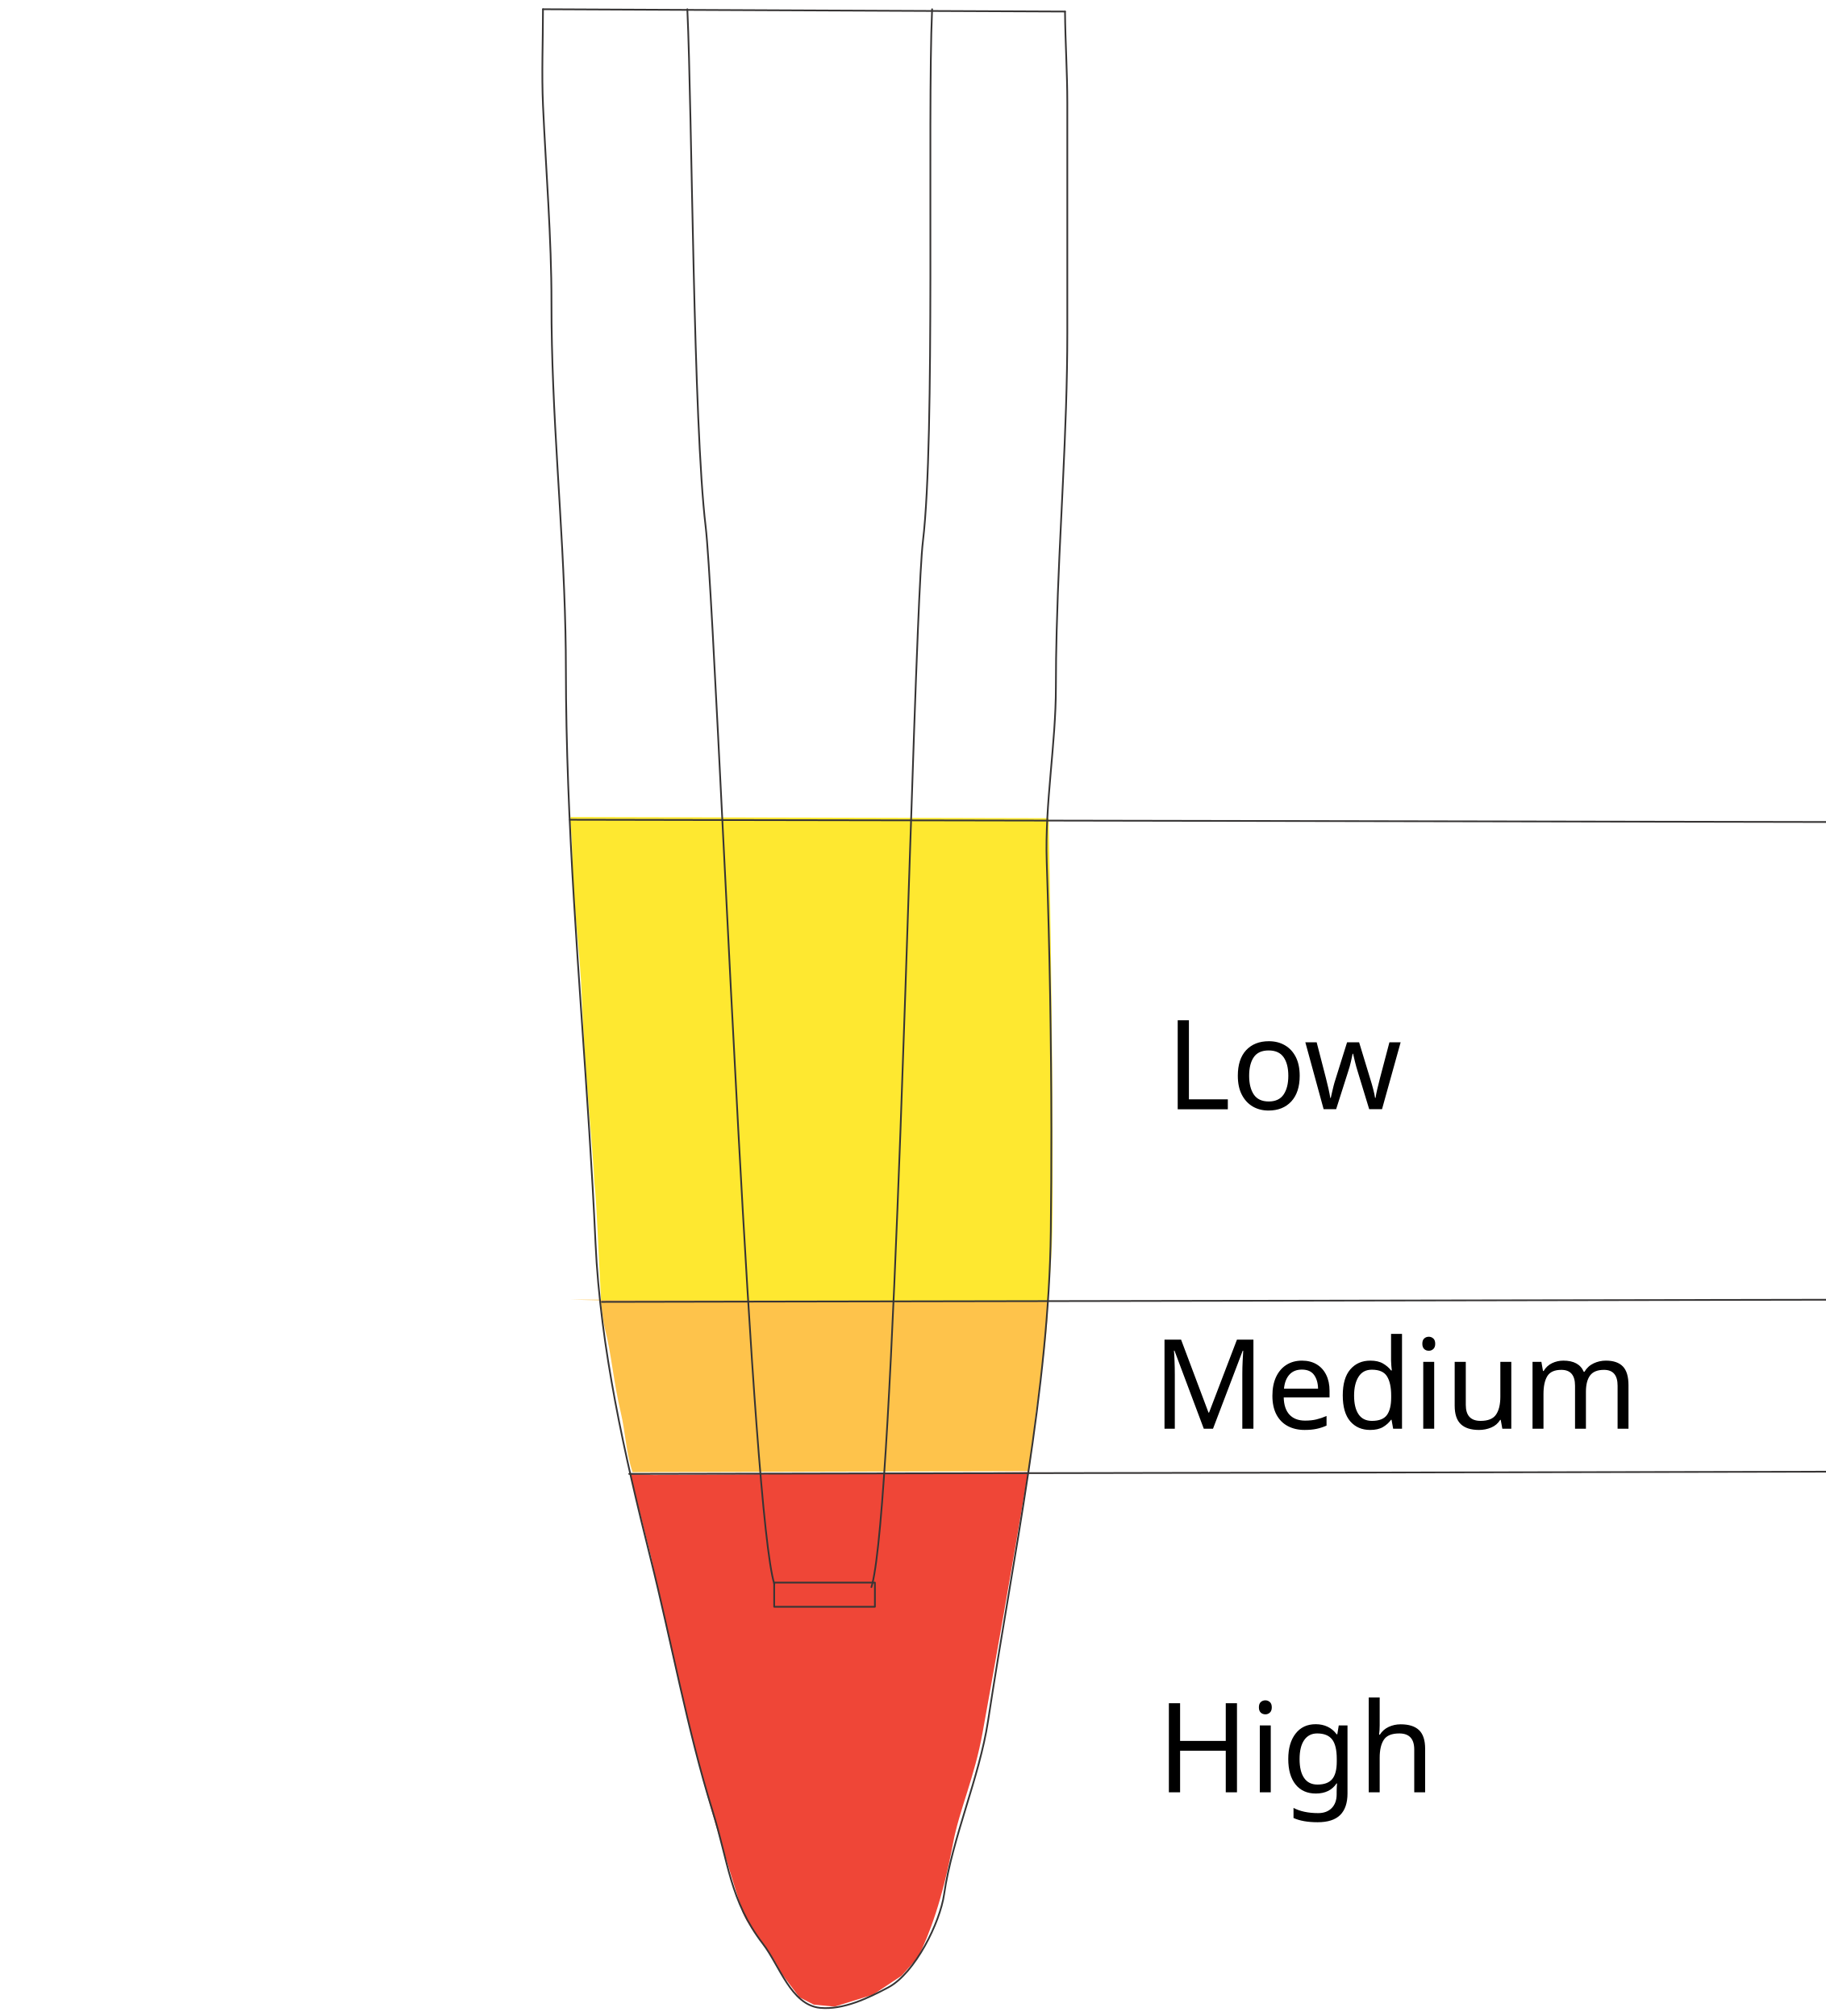
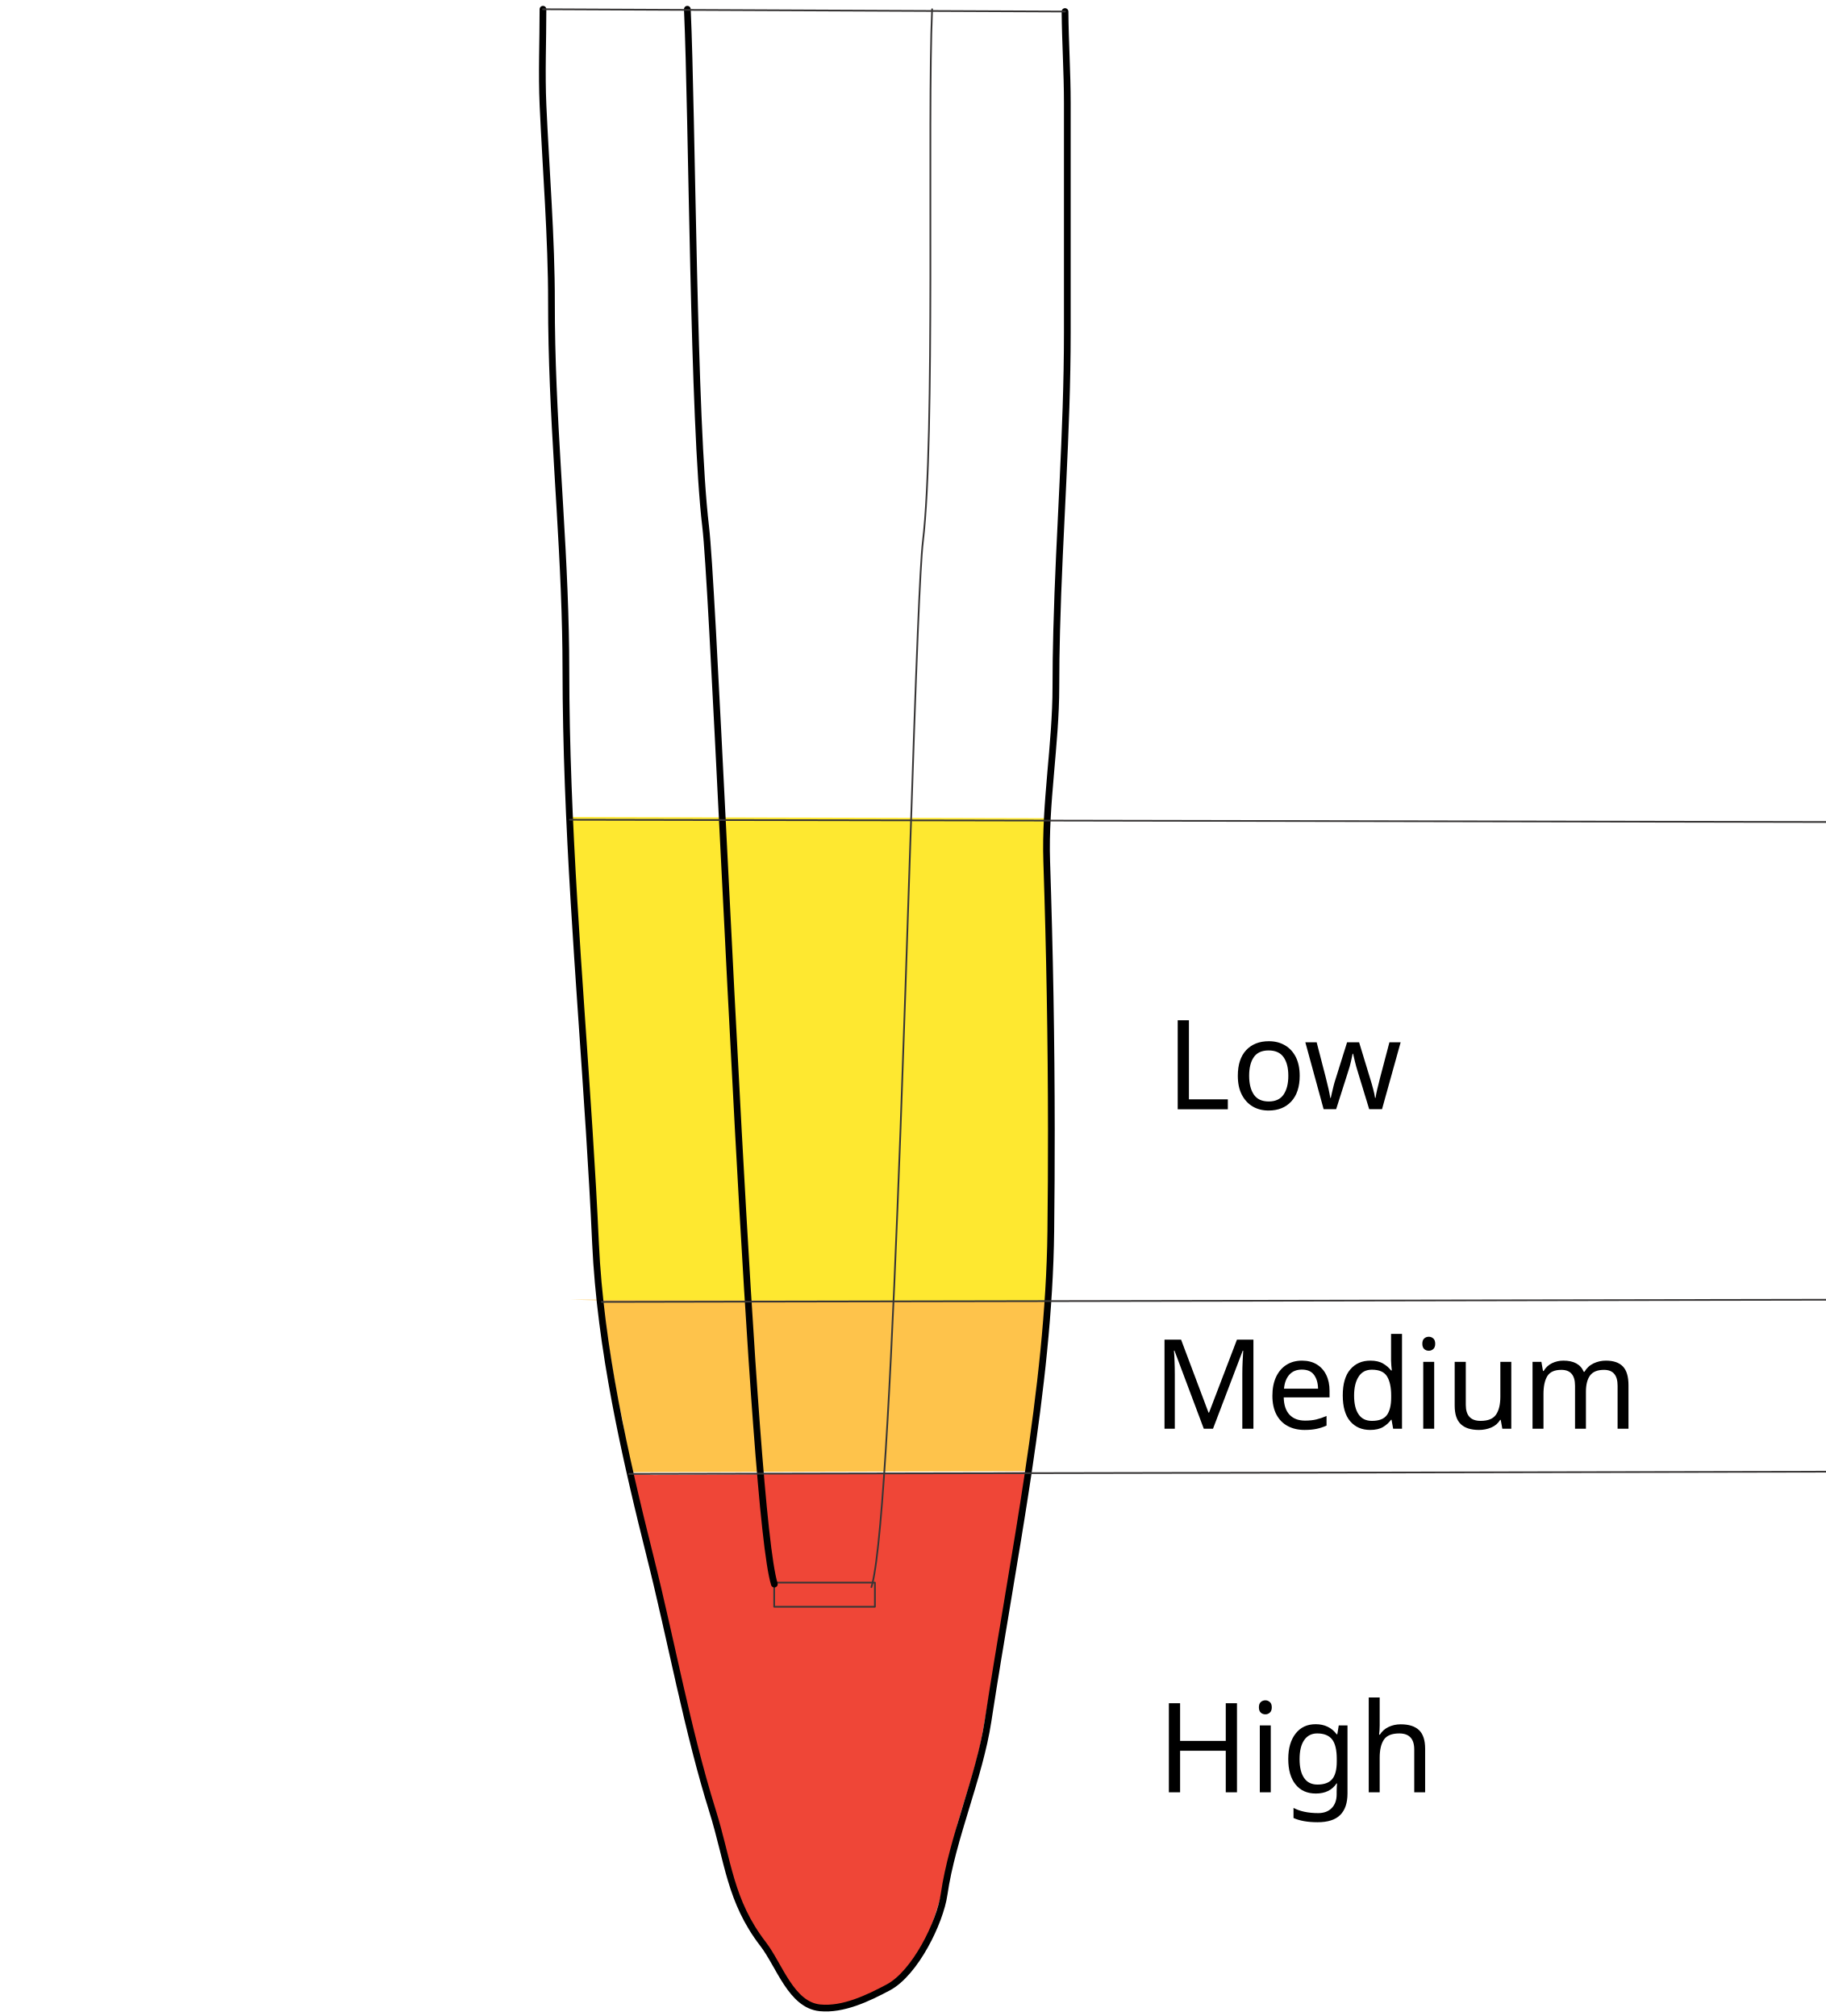
<svg xmlns="http://www.w3.org/2000/svg" width="271.605" height="300" viewBox="0 0 271.605 300" class="root">
  <g>
    <g>
      <g>
        <g>
          <g>
            <g>
              <g class="high" fill="#ef4637">
                <path d="M97.304 219.488l55.66-.405c-2.55 15.04-4.87 28.26-6.757 38.674-1.246 6.88-3.458 11.488-4.41 16.548-1.593 8.485-3.544 13.582-5.207 16.965l-2.43 2.725-4.255 2.826-5.74 1.783-3.088-.294-2.148-1.1-2.8-3.737c-1.31-3.094-4.917-6.487-5.8-9.38-4.63-15.172-6.383-19.43-13.458-52.377-.097-.453-3.023-11.88-3.112-12.343" />
              </g>
              <g class="medium" fill="#fec34b">
                <path d="M-4.19-106.757l64.638.072c.115-5.98-.607-14.222-1.458-23.592-.412-4.545-.463-9.25-1.087-14.624l-53.64-.227c-.89 4.304-.982 9.04-1.596 13.255-.985 6.76-1.274 13.142-2.14 18.6-.383 2.4-.313 4.475-.68 6.36" stroke-width=".512" transform="matrix(1.099 0 0 -.669 89.433 121.979)" />
              </g>
              <g class="low" fill="#fee830">
                <path d="M3.246-180.412l64.7-.263c.246-18.736.722-72.664.493-91.955-.043-3.02-.14-7.278-.57-15.41l-60.514.2c-.318 9.182-.618 22.677-.892 25.833-.247 9.244-1.276 22.952-1.705 41.32-.25 10.7-1.16 20.35-1.263 28.92-.062 5.15-.1 7.343-.347 10.646" stroke-width=".762" transform="matrix(1.099 0 0 -.669 81.345 .884)" />
              </g>
            </g>
          </g>
        </g>
        <g>
-           <path d="M80.786 1.375c0 4.757-.21 9.566.005 14.313.42 9.362 1.273 19.888 1.258 29.296-.02 16.817 1.722 32.47 2.08 49.025.04 1.85.066 3.71.066 5.584.02 23.02 2.014 45.77 3.475 68.69.357 5.564.68 11.14.934 16.73.72 15.595 4.354 31.58 8.187 46.873 3.026 12.055 5.494 25.673 9.204 37.528 2.386 7.624 2.58 13.43 7.532 19.868 2.453 3.19 4.18 9.075 8.477 9.504 3.444.337 7.165-1.446 10.164-3.045 3.98-2.12 7.696-9.653 8.3-13.853 1.21-8.382 5.255-17.413 6.532-25.763 3.76-24.59 9.067-49.503 9.342-72.892.062-5.054.087-10.072.083-15.08-.01-13.316-.246-26.536-.69-39.965-.287-8.62 1.364-17.39 1.364-25.974 0-2.785.04-5.565.116-8.335.38-14.843 1.584-29.504 1.584-44.36V15.34c0-4.603-.306-9.09-.342-13.623" fill="none" stroke="#373535" stroke-width=".256" stroke-linecap="round" stroke-linejoin="round" />
+           <path d="M80.786 1.375c0 4.757-.21 9.566.005 14.313.42 9.362 1.273 19.888 1.258 29.296-.02 16.817 1.722 32.47 2.08 49.025.04 1.85.066 3.71.066 5.584.02 23.02 2.014 45.77 3.475 68.69.357 5.564.68 11.14.934 16.73.72 15.595 4.354 31.58 8.187 46.873 3.026 12.055 5.494 25.673 9.204 37.528 2.386 7.624 2.58 13.43 7.532 19.868 2.453 3.19 4.18 9.075 8.477 9.504 3.444.337 7.165-1.446 10.164-3.045 3.98-2.12 7.696-9.653 8.3-13.853 1.21-8.382 5.255-17.413 6.532-25.763 3.76-24.59 9.067-49.503 9.342-72.892.062-5.054.087-10.072.083-15.08-.01-13.316-.246-26.536-.69-39.965-.287-8.62 1.364-17.39 1.364-25.974 0-2.785.04-5.565.116-8.335.38-14.843 1.584-29.504 1.584-44.36V15.34c0-4.603-.306-9.09-.342-13.623" fill="none" stroke="#000" stroke-width="1.022.057" stroke-linecap="round" stroke-linejoin="round" />
        </g>
        <g>
          <path d="M129.785 235.506h.388v3.597h-14.987v-3.597h14.6z" fill="none" stroke="#373535" stroke-width=".256" stroke-linecap="round" stroke-linejoin="round" />
        </g>
        <g>
-           <path d="M102.264 1.375v.04c.005.016.005.037.005.057.715 15.688.868 61.448 2.723 76.906.25 2.1.603 7.69 1.037 15.59.97 17.67 2.335 46.88 3.822 74.274 1.758 32.346 3.695 62.164 5.36 67.488" fill="none" stroke="#373535" stroke-width=".256" stroke-linecap="round" stroke-linejoin="round" />
+           <path d="M102.264 1.375v.04c.005.016.005.037.005.057.715 15.688.868 61.448 2.723 76.906.25 2.1.603 7.69 1.037 15.59.97 17.67 2.335 46.88 3.822 74.274 1.758 32.346 3.695 62.164 5.36 67.488" fill="none" stroke="#000" stroke-width="1.022.449" stroke-linecap="round" stroke-linejoin="round" />
        </g>
        <g>
          <path d="M138.684 1.375c0 .036-.005.066-.005.102 0 .05-.006.102-.006.153-.695 15.857.495 63.487-1.354 78.894-.23 1.91-.48 6.668-.757 13.393-.705 16.97-1.563 46.46-2.585 74.28-1.176 31.63-2.565 61.09-4.2 67.533-.042.163-.082.312-.123.444" fill="none" stroke="#373535" stroke-width=".256" stroke-linecap="round" stroke-linejoin="round" />
        </g>
        <g>
          <path d="M80.786 1.375l21.503.097 36.44.16 19.728.085" fill="none" stroke="#373535" stroke-width=".256" stroke-linecap="round" stroke-linejoin="round" />
        </g>
        <g>
          <path d="M93.612 219.33l22.203-.042 24.16-.046 22.392-.04 114.285-.21" fill="none" stroke="#373535" stroke-width=".256" stroke-linecap="round" stroke-linejoin="round" />
        </g>
        <g>
          <path d="M89.547 193.733l21.922-.04 30.567-.052 20.598-.035 113.493-.2" fill="none" stroke="#373535" stroke-width=".256" stroke-linecap="round" stroke-linejoin="round" />
        </g>
        <g>
          <path d="M84.786 121.986l21.498.04 36.45.062 131.975.24" fill="none" stroke="#373535" stroke-width=".256" stroke-linecap="round" stroke-linejoin="round" />
        </g>
      </g>
    </g>
    <text style="line-height:125%;-inkscape-font-specification:'Sans, Normal';text-align:start" x="373.781" y="-182.441" transform="matrix(.511 0 0 .511 -18.896 359.938)" font-size="36.324" font-family="Sans" letter-spacing="0" word-spacing="0" stroke-width="1.306">
      <tspan x="373.781" y="-182.441" style="line-height:125%;-inkscape-font-specification:'Sans, Normal';text-align:start" font-size="36.324" font-family="Sans" stroke-width="1.306">
                High
            </tspan>
    </text>
    <text style="line-height:125%;-inkscape-font-specification:'Sans, Normal';text-align:start" x="372.506" y="-288.322" transform="matrix(.511 0 0 .511 -18.896 359.938)" font-size="36.324" font-family="Sans" letter-spacing="0" word-spacing="0" stroke-width="1.306">
      <tspan x="372.506" y="-288.322">
                Medium
            </tspan>
    </text>
    <text style="line-height:125%;-inkscape-font-specification:'Sans, Normal';text-align:start" x="376.353" y="-381.338" transform="matrix(.511 0 0 .511 -18.896 359.938)" font-size="36.324" font-family="Sans" letter-spacing="0" word-spacing="0" stroke-width="1.306">
      <tspan x="376.353" y="-381.338">
                Low
            </tspan>
    </text>
  </g>
</svg>
